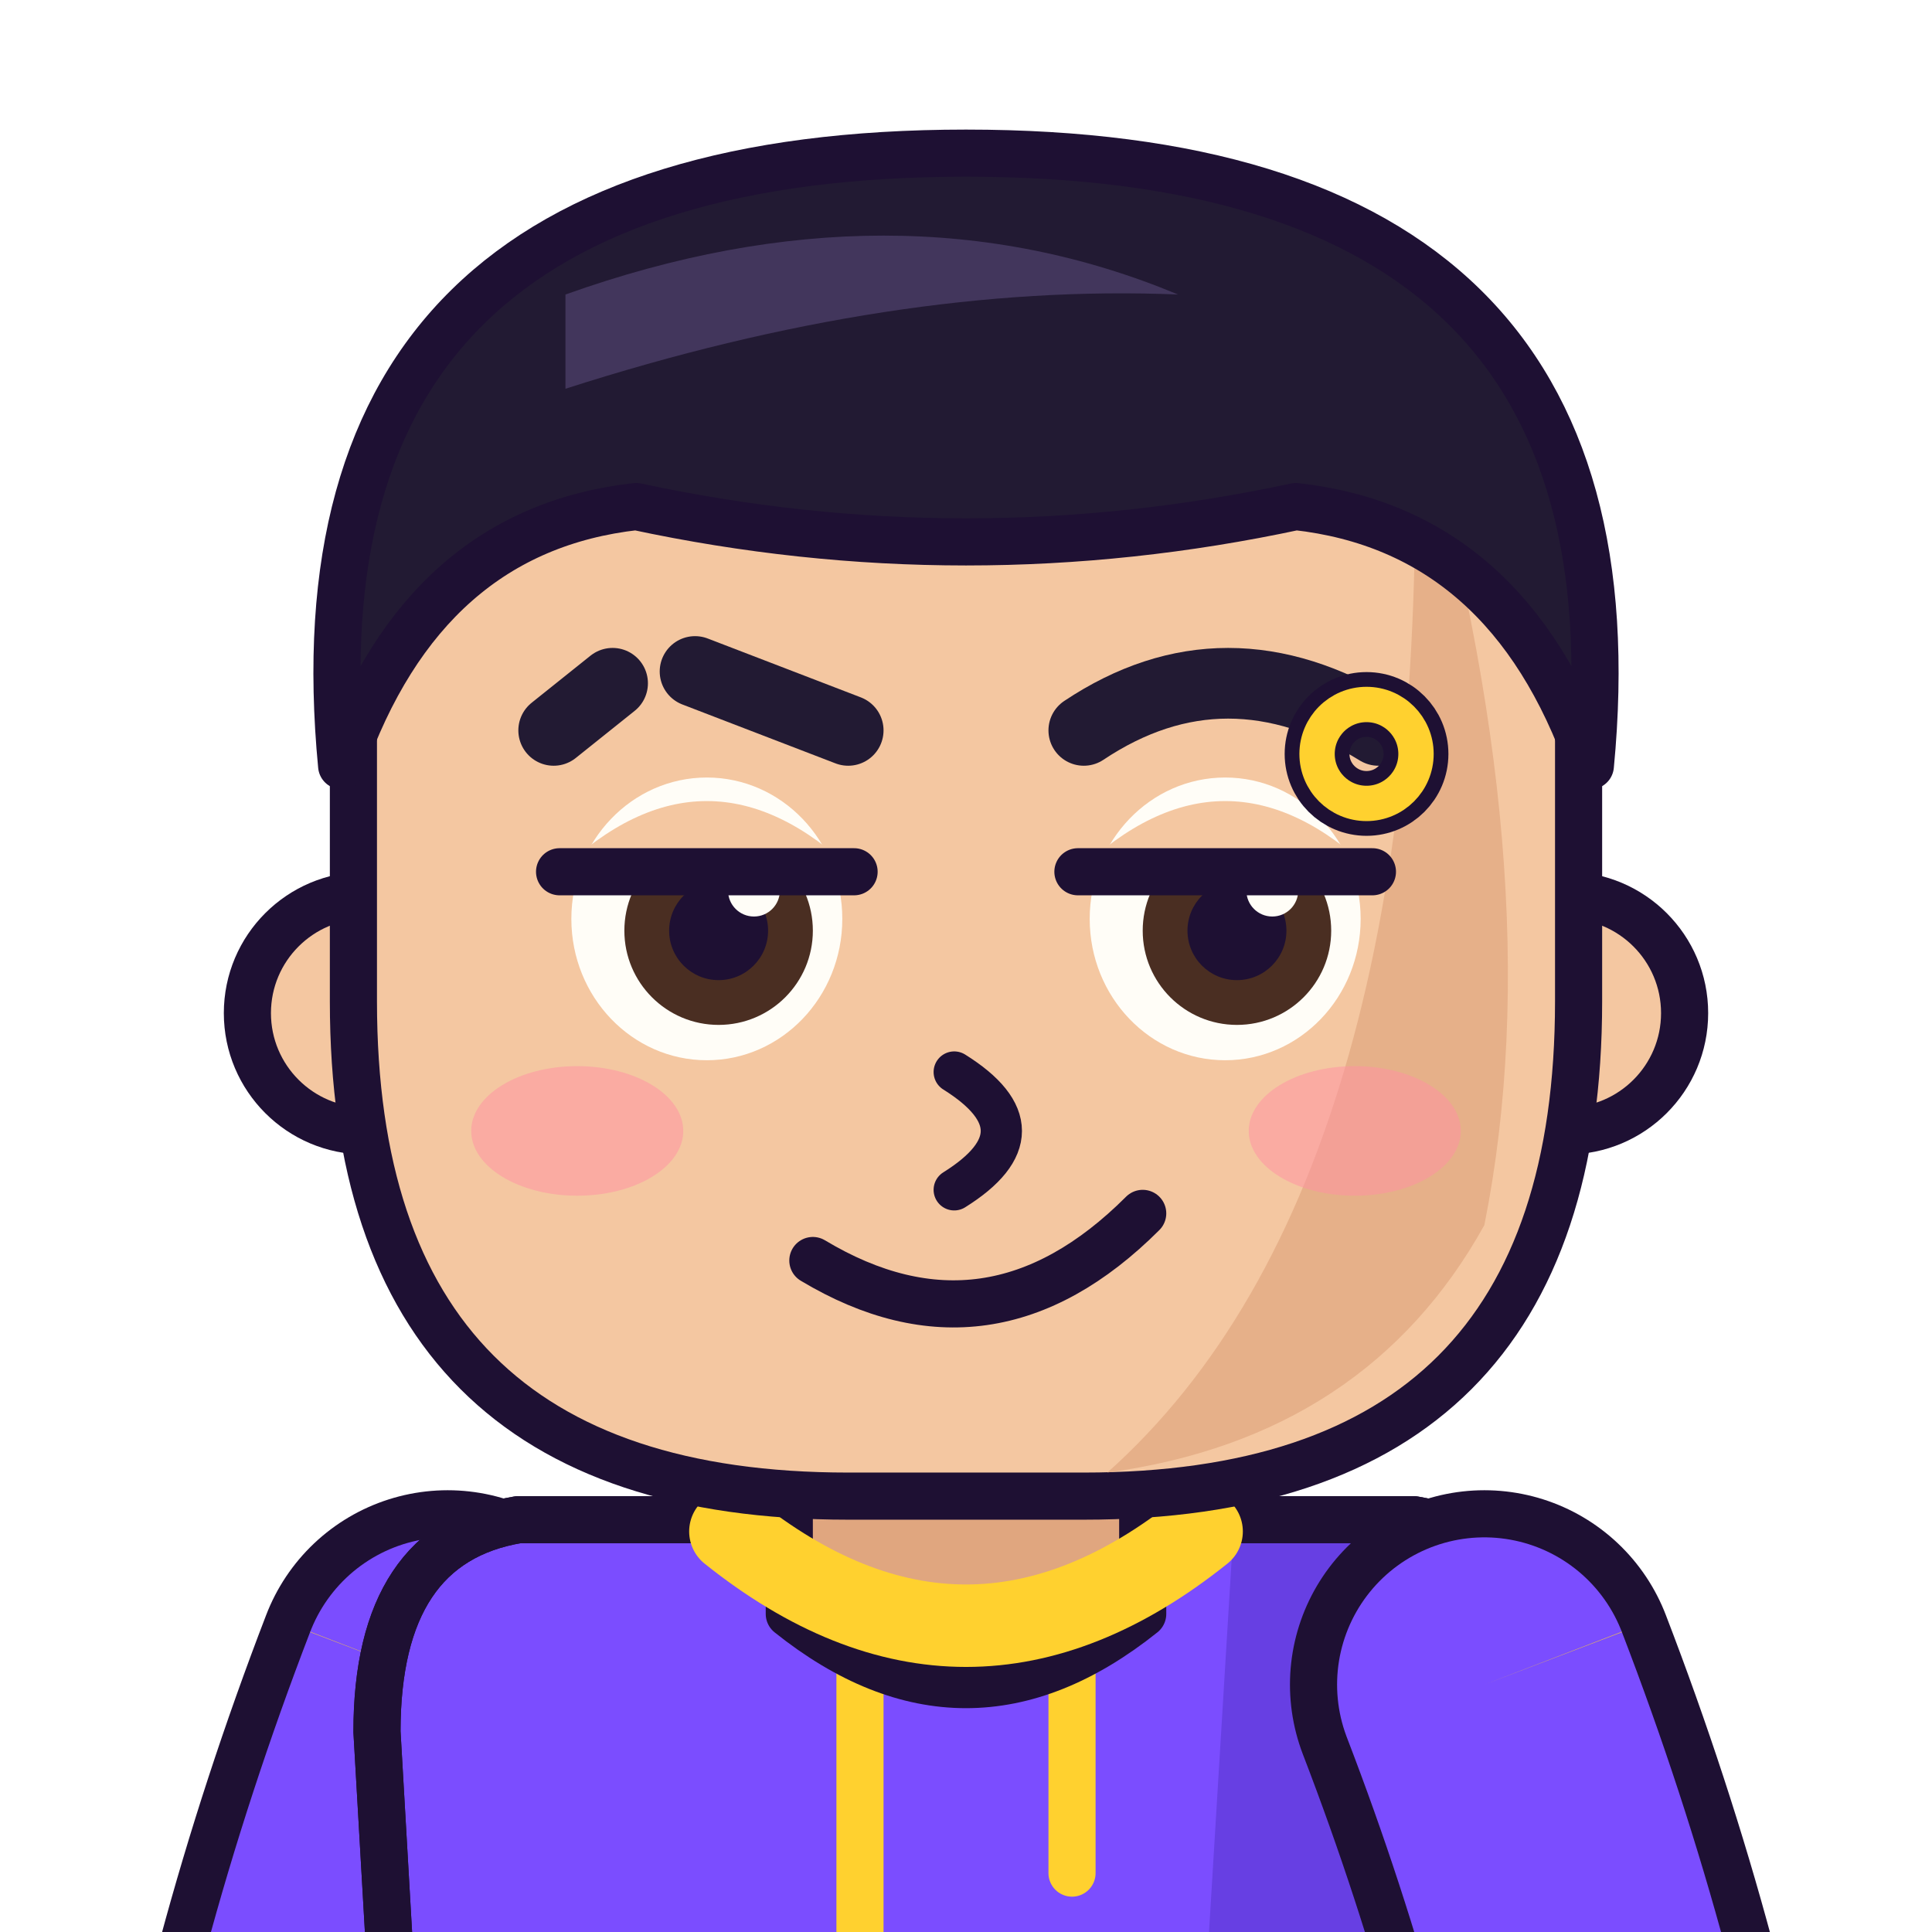
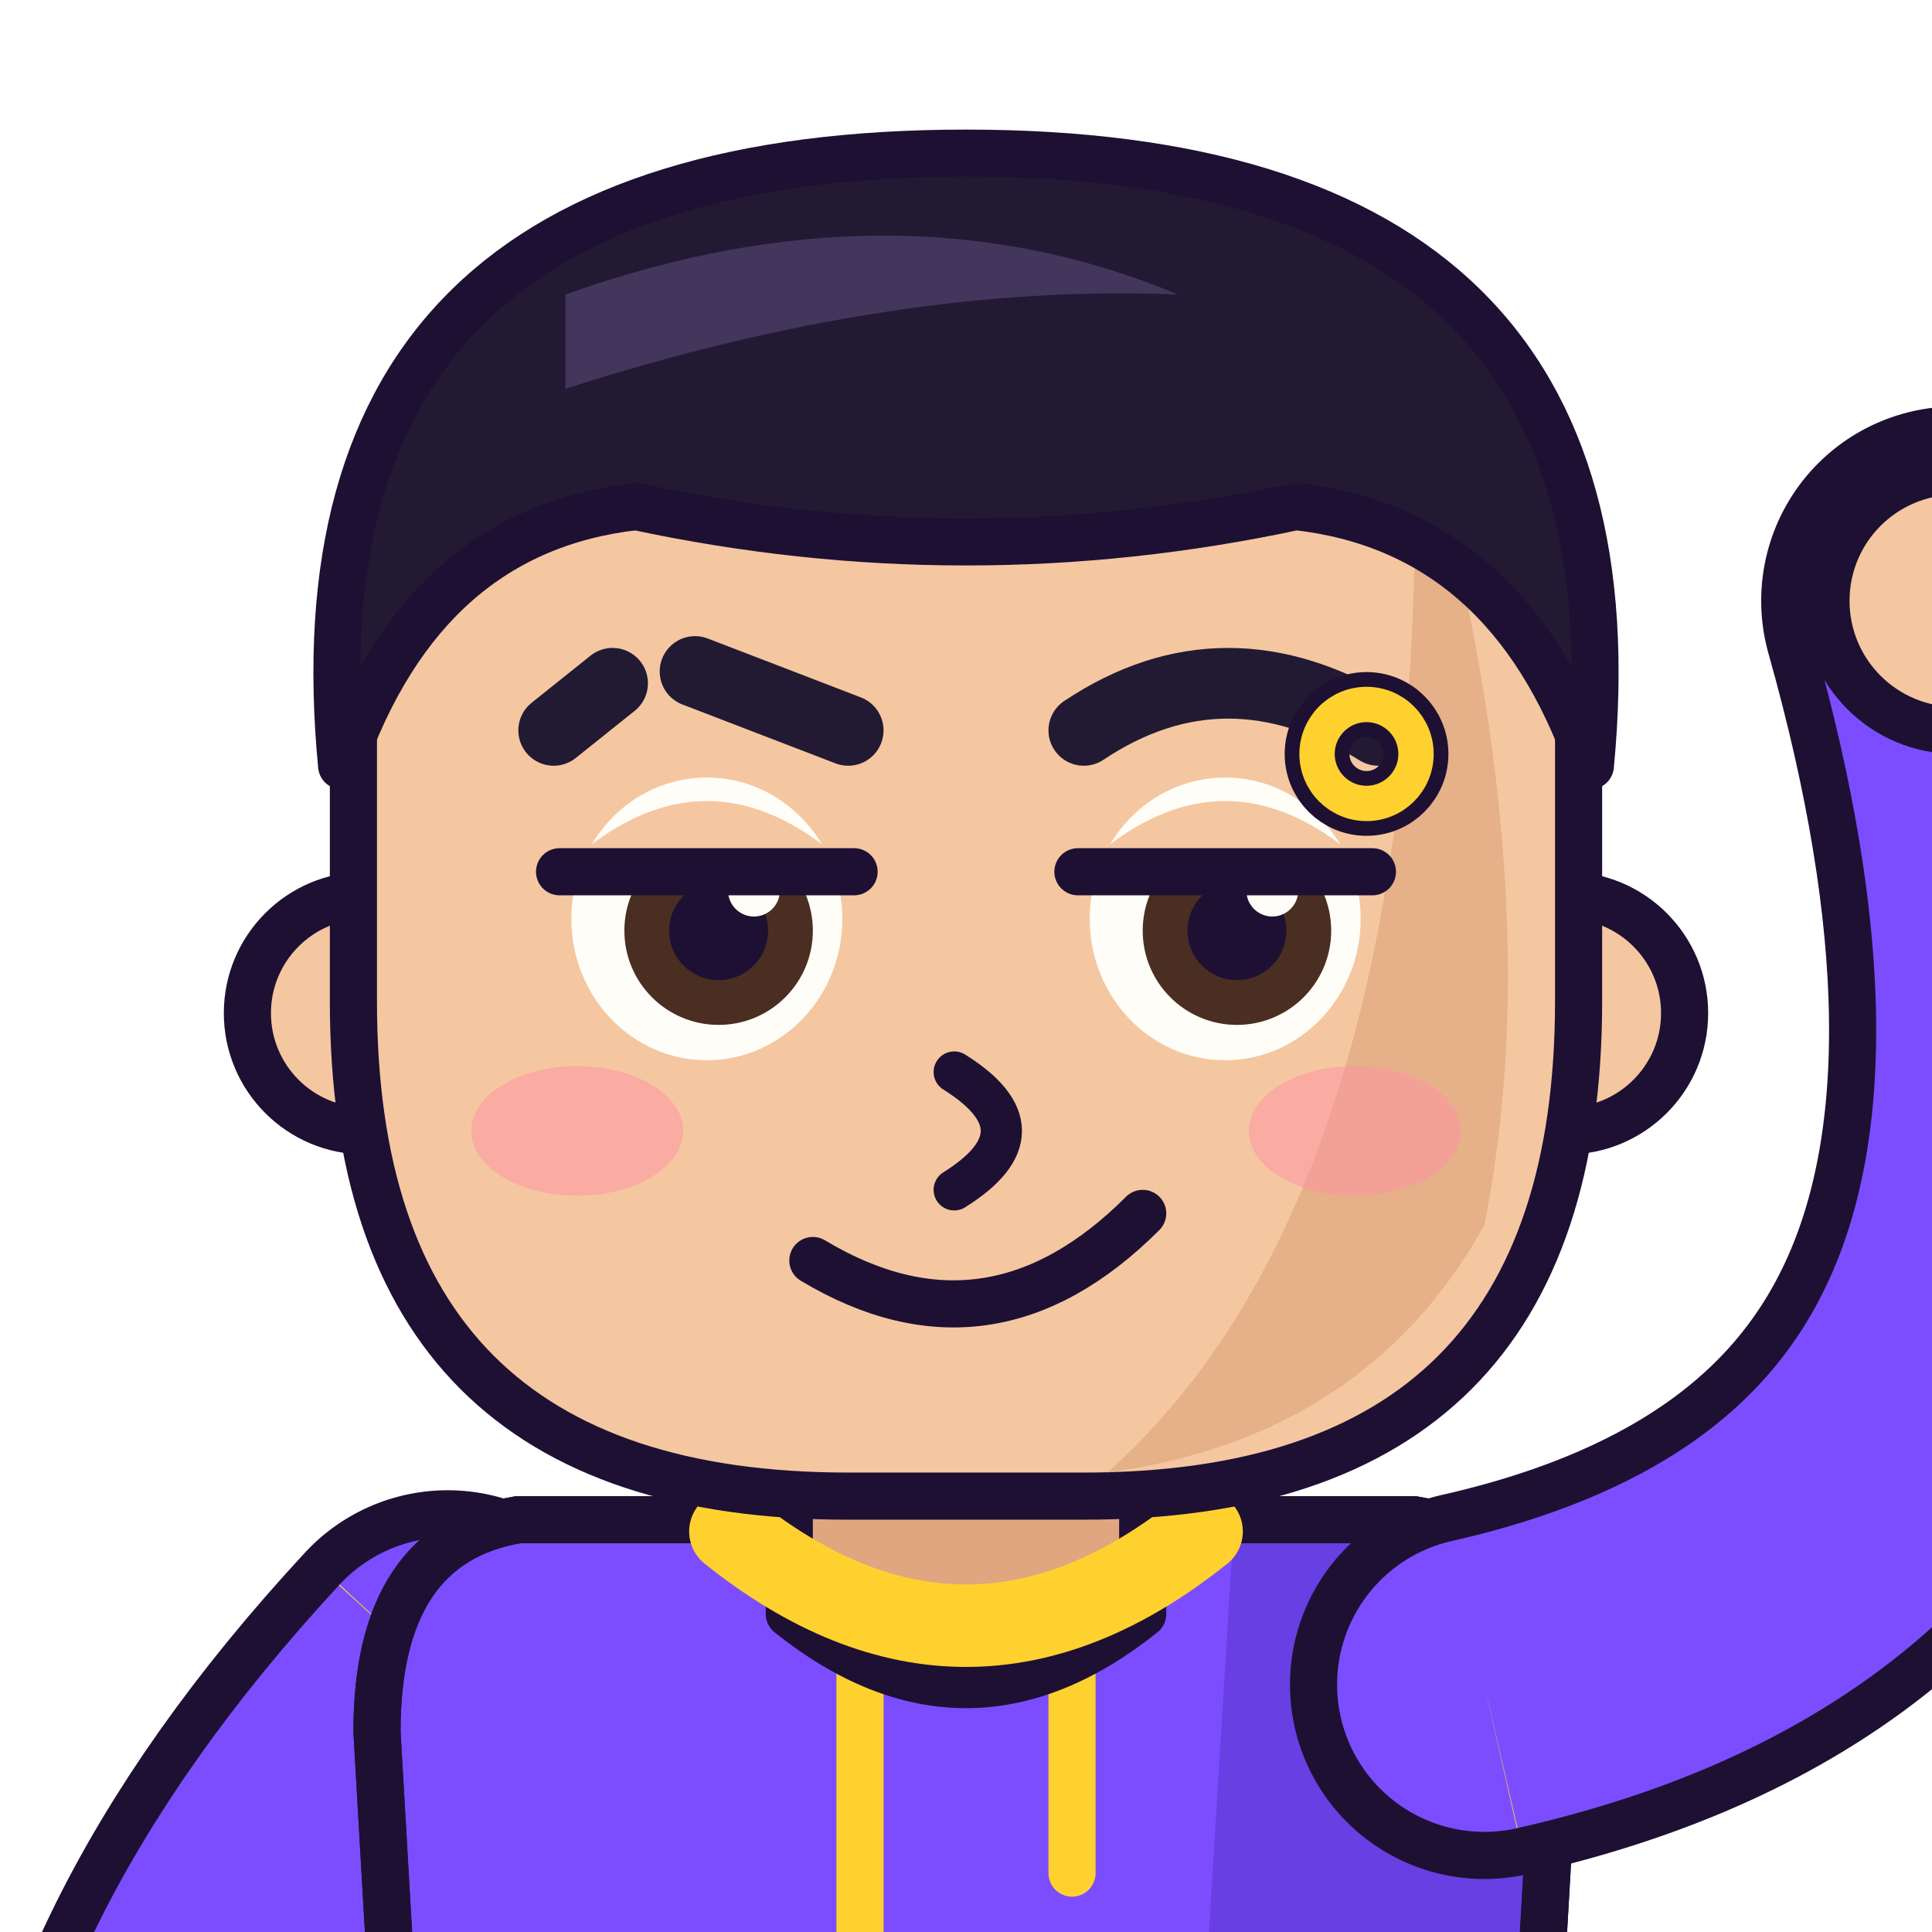
<svg xmlns="http://www.w3.org/2000/svg" viewBox="48 39 164 164" role="img" aria-label="Rama">
  <ellipse cx="130" cy="410" rx="76" ry="7" fill="#1E1033" opacity="0.28" />
  <path d="M89 293L81 396H123L125 319L125 293Z" fill="#4D4378" stroke="#1E1033" stroke-width="4" stroke-linejoin="round" stroke-linecap="round" />
  <path d="M171 293L179 396H137L135 319L135 293Z" fill="#4D4378" stroke="#1E1033" stroke-width="4" stroke-linejoin="round" stroke-linecap="round" />
  <path d="M137 321L145 394H177L168 299Z" fill="#2F2752" opacity="0.55" />
  <path d="M118 408v-13q0 -7 -7 -7h-12q-18.6 3 -28 14q-2 3 0 6z" fill="#FFD12F" stroke="#1E1033" stroke-width="4" stroke-linejoin="round" stroke-linecap="round" />
  <path d="M142 408v-13q0 -7 7 -7h12q18.6 3 28 14q2 3 0 6z" fill="#FFD12F" stroke="#1E1033" stroke-width="4" stroke-linejoin="round" stroke-linecap="round" />
-   <path d="M86 182Q66 234 70 286" fill="none" stroke="#1E1033" stroke-width="33" stroke-linecap="round" />
-   <path d="M86 182Q66 234 70 286" fill="none" stroke="#7B4DFF" stroke-width="25" stroke-linecap="round" />
-   <path d="M86 182Q66 234 70 286" fill="none" stroke="#FFD12F" stroke-width="25" stroke-linecap="butt" stroke-dasharray="0 118 14 400" />
-   <circle cx="70" cy="286" r="11" fill="#F4C7A1" stroke="#1E1033" stroke-width="4" stroke-linejoin="round" stroke-linecap="round" />
+   <path d="M86 182Q36 236 84 285" fill="none" stroke="#1E1033" stroke-width="33" stroke-linecap="round" />
+   <path d="M86 182Q36 236 84 285" fill="none" stroke="#7B4DFF" stroke-width="25" stroke-linecap="round" />
+   <path d="M86 182Q36 236 84 285" fill="none" stroke="#FFD12F" stroke-width="25" stroke-linecap="butt" stroke-dasharray="0 118 14 400" />
+   <circle cx="84" cy="285" r="11" fill="#F4C7A1" stroke="#1E1033" stroke-width="4" stroke-linejoin="round" stroke-linecap="round" />
  <clipPath id="torso">
    <path d="M92 168Q80 170 80 186L88 325Q130 331 172 325L180 186Q180 170 168 168Z" />
  </clipPath>
  <path d="M92 168Q80 170 80 186L88 325Q130 331 172 325L180 186Q180 170 168 168Z" fill="#7B4DFF" stroke="#1E1033" stroke-width="4" stroke-linejoin="round" stroke-linecap="round" />
  <g clip-path="url(#torso)">
    <path d="M60 311H200V333H60Z" fill="#FFD12F" opacity="1" />
    <path d="M104 240h52l8 34h-68z" fill="#5B2FE0" opacity="1" />
    <path d="M121 176v30M139 176v22" fill="none" stroke="#FFD12F" stroke-width="4" stroke-linecap="round" stroke-linejoin="round" />
    <path d="M153 164H186V335H142.6Z" fill="#3B1FA8" opacity="0.32" />
  </g>
  <path d="M92 168Q80 170 80 186L88 325Q130 331 172 325L180 186Q180 170 168 168Z" fill="none" stroke="#1E1033" stroke-width="4" stroke-linejoin="round" stroke-linecap="round" />
  <path d="M115 160h30v16q-15 12 -30 0z" fill="#E0A67F" stroke="#1E1033" stroke-width="4" stroke-linejoin="round" stroke-linecap="round" />
  <path d="M110 169q20 16 40 0" fill="none" stroke="#FFD12F" stroke-width="7" stroke-linecap="round" />
-   <path d="M174 182Q194 234 190 286" fill="none" stroke="#1E1033" stroke-width="33" stroke-linecap="round" />
-   <path d="M174 182Q194 234 190 286" fill="none" stroke="#7B4DFF" stroke-width="25" stroke-linecap="round" />
-   <path d="M174 182Q194 234 190 286" fill="none" stroke="#FFD12F" stroke-width="25" stroke-linecap="butt" stroke-dasharray="0 118 14 400" />
-   <circle cx="190" cy="286" r="11" fill="#F4C7A1" stroke="#1E1033" stroke-width="4" stroke-linejoin="round" stroke-linecap="round" />
+   <path d="M174 182Q236 168 214 90" fill="none" stroke="#1E1033" stroke-width="33" stroke-linecap="round" />
+   <path d="M174 182Q236 168 214 90" fill="none" stroke="#7B4DFF" stroke-width="25" stroke-linecap="round" />
+   <path d="M174 182Q236 168 214 90" fill="none" stroke="#FFD12F" stroke-width="25" stroke-linecap="butt" stroke-dasharray="0 118 14 400" />
+   <circle cx="214" cy="90" r="11" fill="#F4C7A1" stroke="#1E1033" stroke-width="4" stroke-linejoin="round" stroke-linecap="round" />
  <circle cx="79" cy="125" r="10" fill="#F4C7A1" stroke="#1E1033" stroke-width="4" stroke-linejoin="round" stroke-linecap="round" />
  <circle cx="181" cy="125" r="10" fill="#F4C7A1" stroke="#1E1033" stroke-width="4" stroke-linejoin="round" stroke-linecap="round" />
  <path d="M120 60h20q42 0 42 42v22q0 42 -42 42h-20q-42 0 -42 -42v-22q0 -42 42 -42z" fill="#F4C7A1" stroke="#1E1033" stroke-width="4" stroke-linejoin="round" stroke-linecap="round" />
  <path d="M168 72Q180 113 174 143Q164 161 142 164Q170 139 168 72Z" fill="#E0A67F" opacity="0.7" />
  <ellipse cx="97" cy="135" rx="9" ry="5.5" fill="#FF8FA3" opacity="0.5" />
  <ellipse cx="163" cy="135" rx="9" ry="5.5" fill="#FF8FA3" opacity="0.5" />
  <ellipse cx="108" cy="117" rx="11.5" ry="12" fill="#FFFDF7" />
  <circle cx="109" cy="118" r="8" fill="#4A2E22" />
  <circle cx="109" cy="118" r="4.2" fill="#1E1033" />
  <circle cx="112" cy="114.6" r="2.2" fill="#FFFDF7" />
  <path d="M95.5 113Q108 101 120.5 113Z" fill="#F4C7A1" />
  <path d="M95.5 113H120.5" fill="none" stroke="#1E1033" stroke-width="4" stroke-linecap="round" stroke-linejoin="round" />
  <ellipse cx="152" cy="117" rx="11.5" ry="12" fill="#FFFDF7" />
  <circle cx="153" cy="118" r="8" fill="#4A2E22" />
  <circle cx="153" cy="118" r="4.2" fill="#1E1033" />
  <circle cx="156" cy="114.6" r="2.2" fill="#FFFDF7" />
  <path d="M139.5 113Q152 101 164.5 113Z" fill="#F4C7A1" />
  <path d="M139.5 113H164.5" fill="none" stroke="#1E1033" stroke-width="4" stroke-linecap="round" stroke-linejoin="round" />
  <path d="M120 101L107 96" fill="none" stroke="#221A33" stroke-width="6" stroke-linecap="round" stroke-linejoin="round" />
  <path d="M100 97L95 101" fill="none" stroke="#221A33" stroke-width="6" stroke-linecap="round" stroke-linejoin="round" />
  <path d="M140 101Q152 93 165 101" fill="none" stroke="#221A33" stroke-width="6" stroke-linecap="round" stroke-linejoin="round" />
  <path d="M129 130q8 5 0 10" fill="none" stroke="#1E1033" stroke-width="3.5" stroke-linecap="round" stroke-linejoin="round" />
  <path d="M117 146q15 9 28 -4" fill="none" stroke="#1E1033" stroke-width="4" stroke-linecap="round" stroke-linejoin="round" />
  <circle cx="164" cy="103" r="4.2" fill="none" stroke="#1E1033" stroke-width="5.5" />
  <circle cx="164" cy="103" r="4.2" fill="none" stroke="#FFD12F" stroke-width="3" />
  <path d="M77 104Q72 52 130 52Q188 52 183 104Q176 84 158 82Q130 88 102 82Q84 84 77 104Z" fill="#221A33" stroke="#1E1033" stroke-width="4" stroke-linejoin="round" stroke-linecap="round" />
  <path d="M96 64Q124 54 148 64Q124 63 96 72Z" fill="#4A3D66" opacity="0.8" />
</svg>
